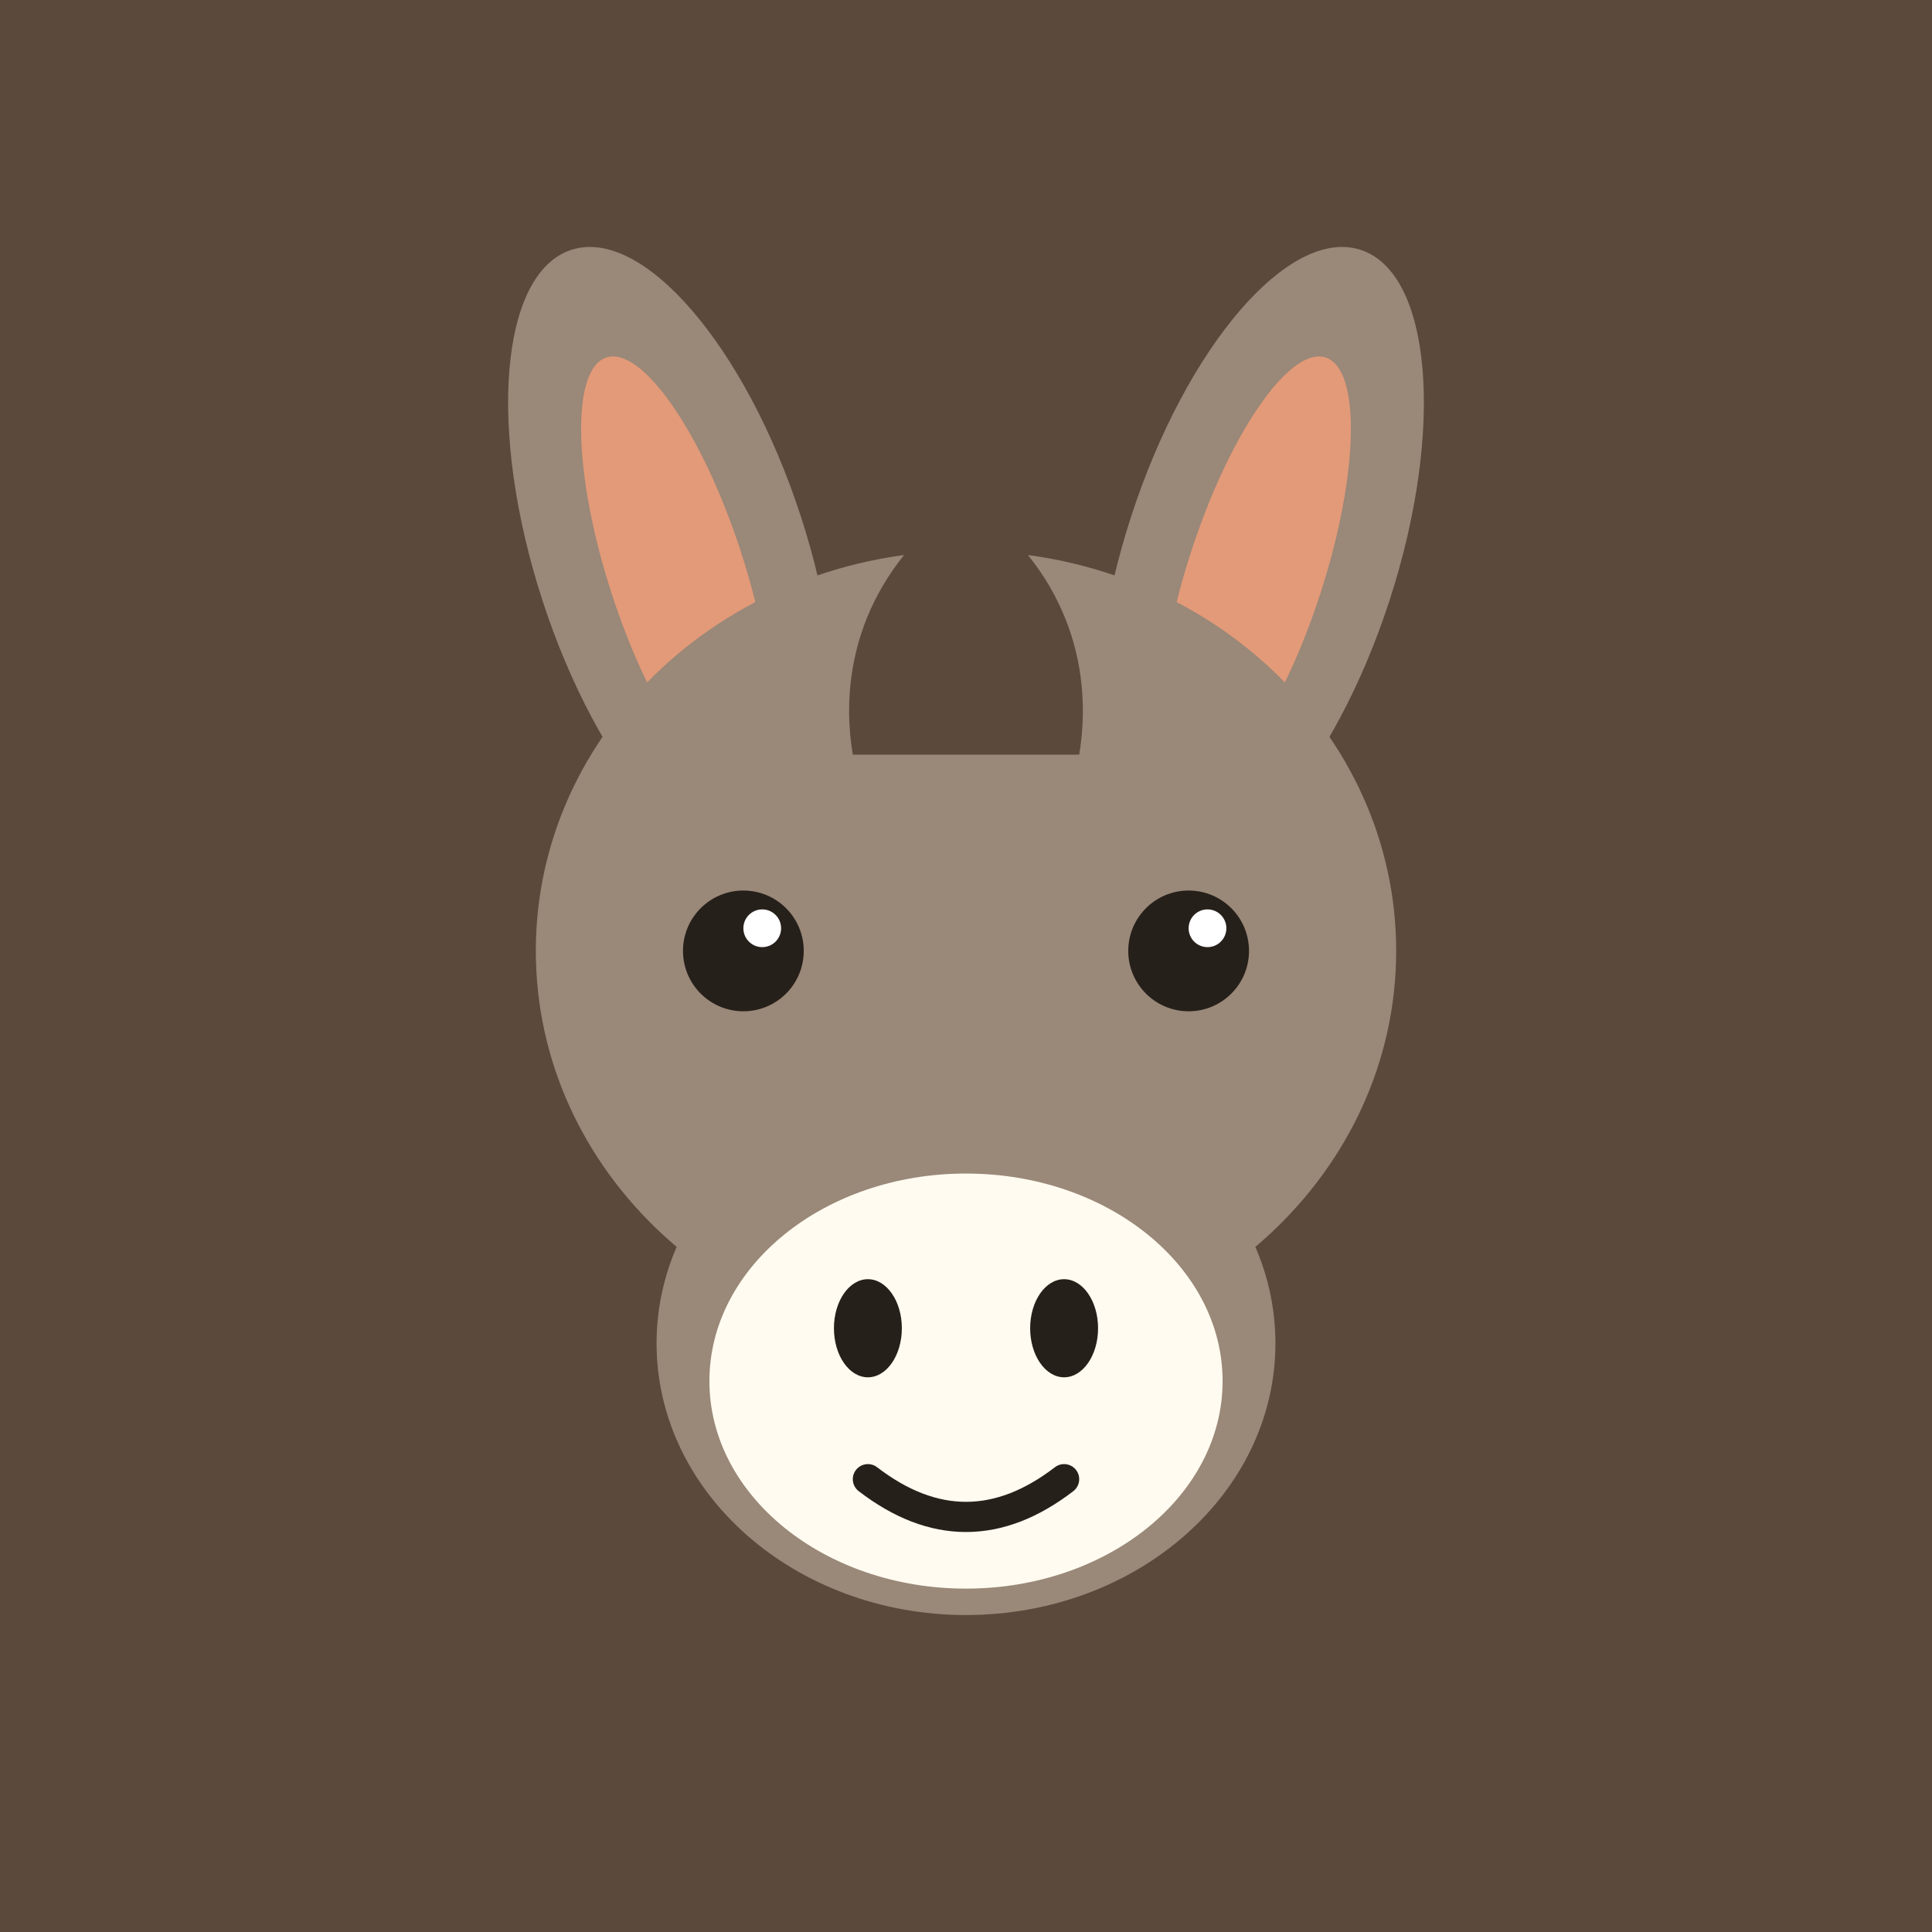
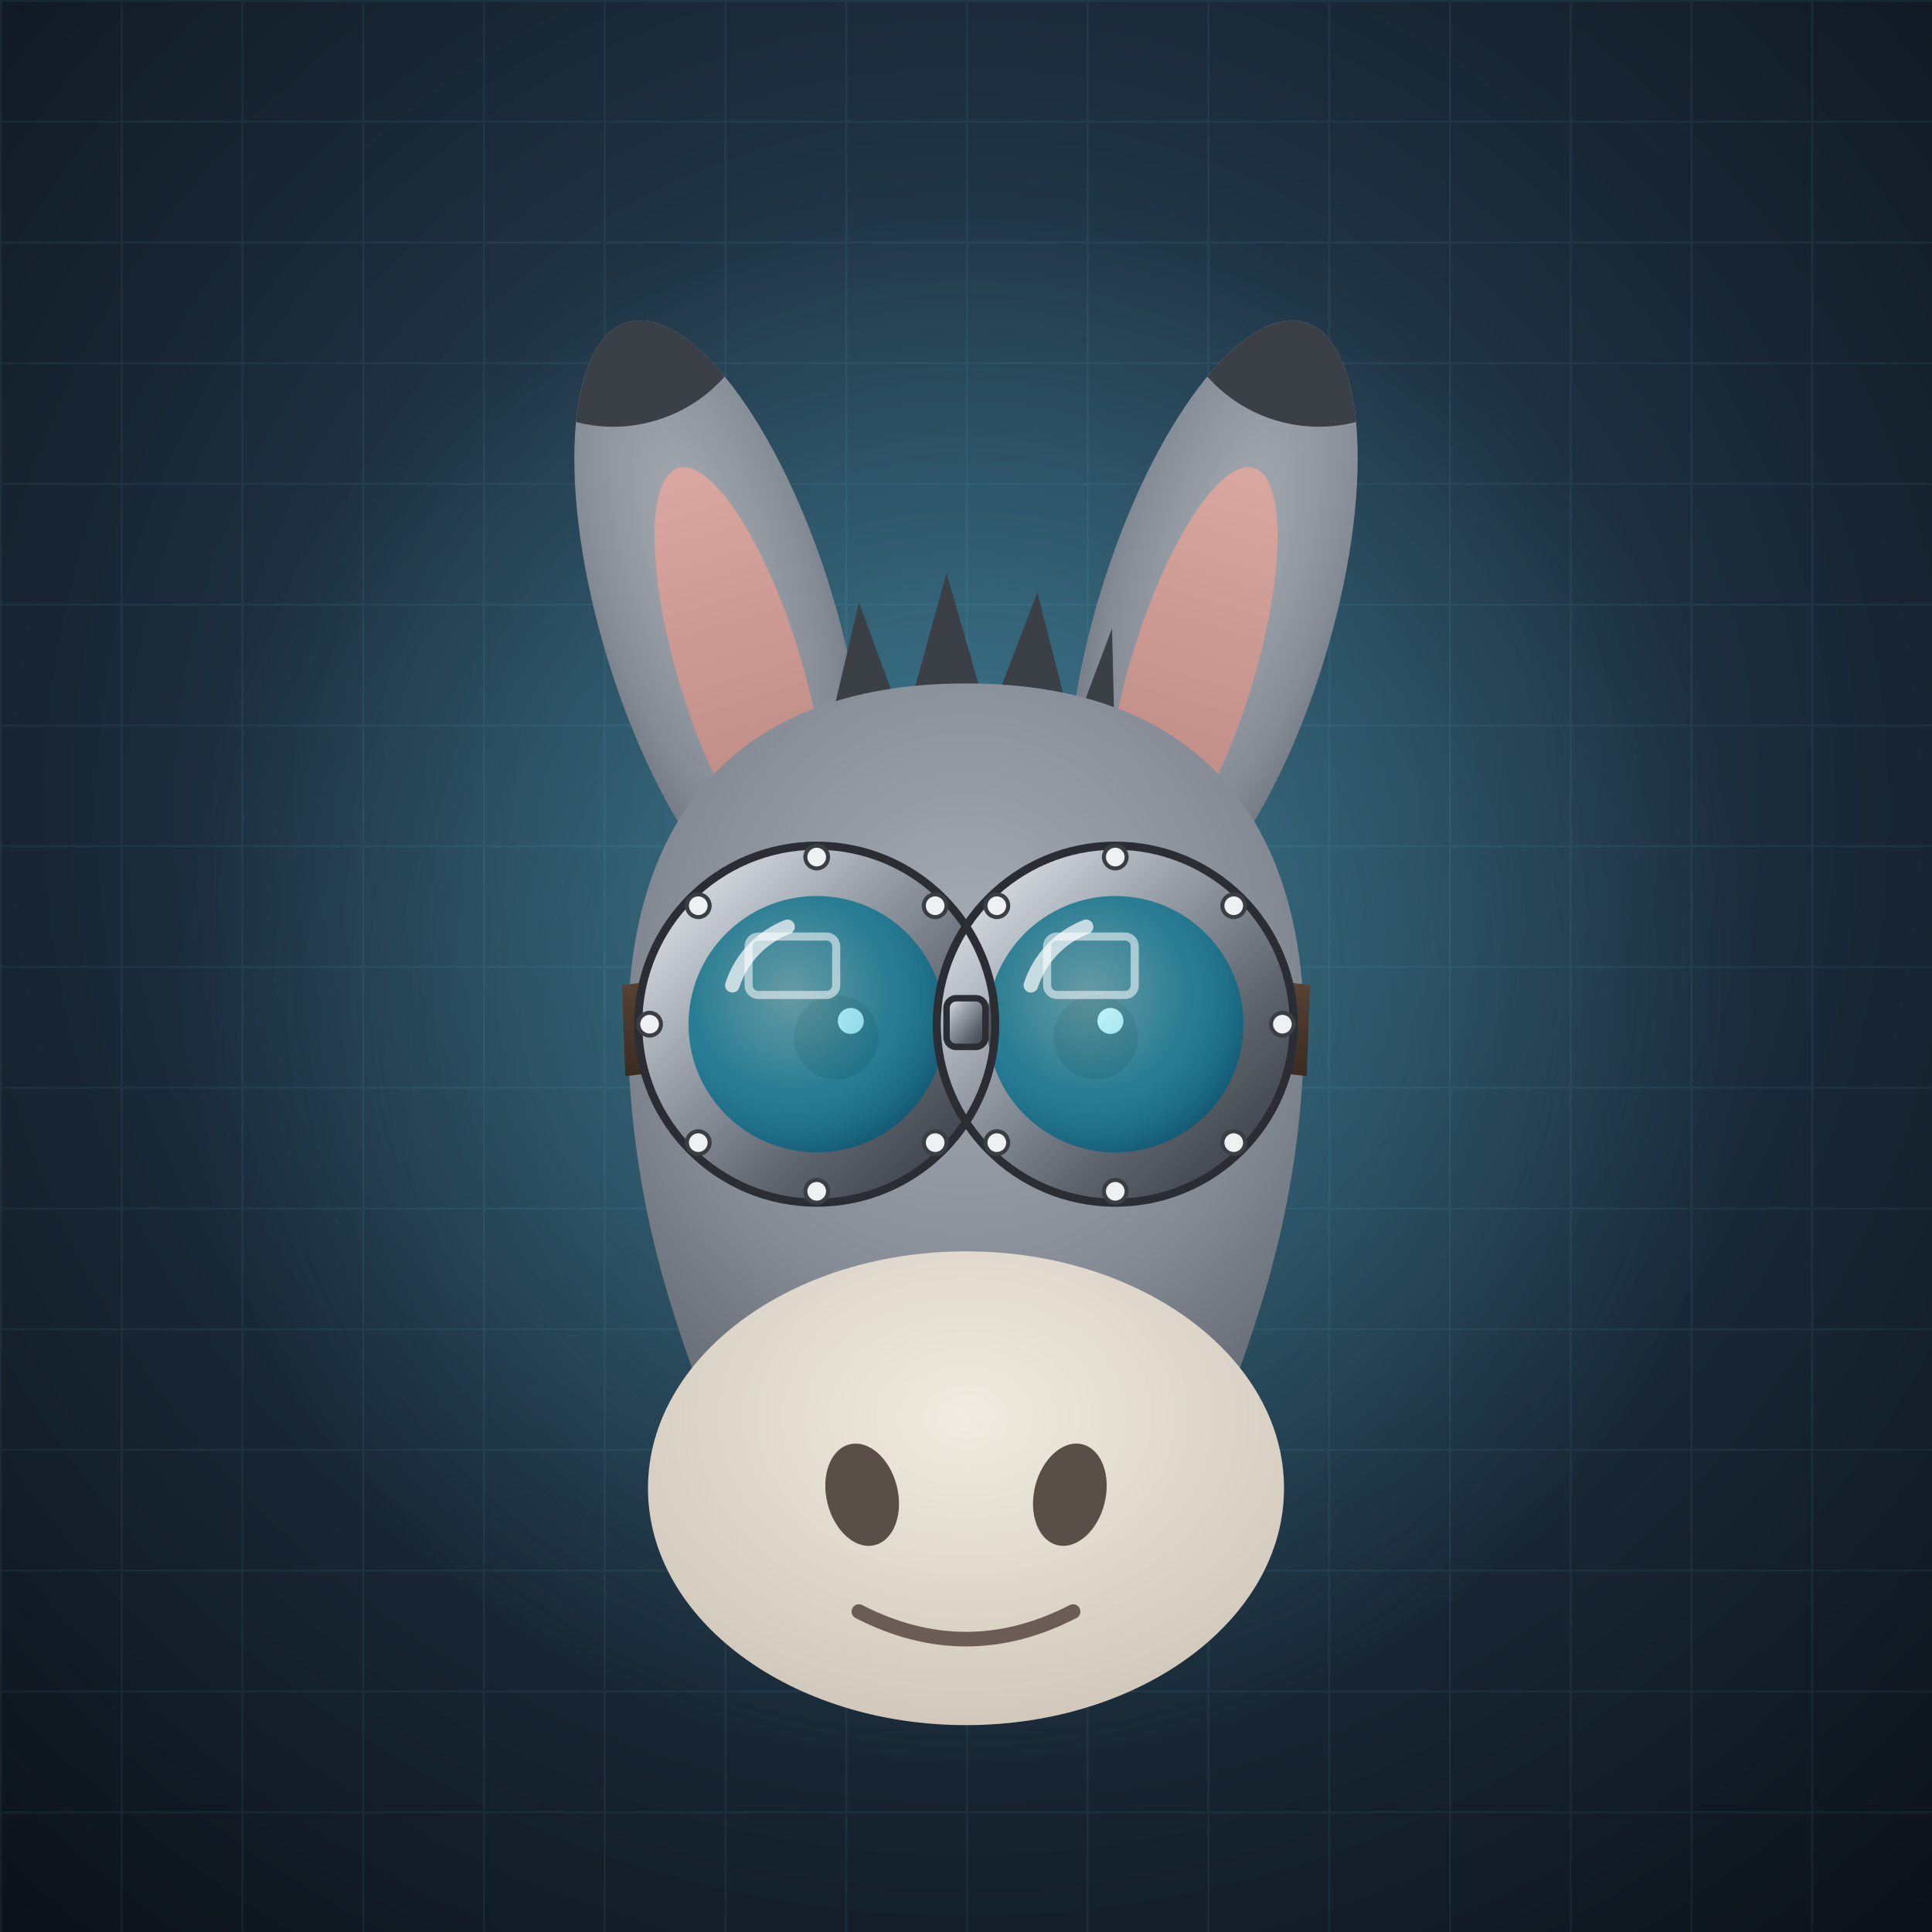
- <svg xmlns="http://www.w3.org/2000/svg" viewBox="0 0 512 512">
-   <rect width="512" height="512" fill="#5B4A3B" />
-   <g transform="rotate(-18 178 148)">
-     <ellipse cx="178" cy="148" rx="36" ry="86" fill="#9A8878" />
-     <ellipse cx="178" cy="152" rx="18" ry="60" fill="#E39A78" />
+ <svg xmlns="http://www.w3.org/2000/svg" viewBox="0 0 1024 1024" width="512" height="512">
+   <defs>
+     <radialGradient id="bg" cx="50%" cy="42%" r="75%">
+       <stop offset="0" stop-color="#2f5368" />
+       <stop offset="0.55" stop-color="#1b2b3a" />
+       <stop offset="1" stop-color="#0c1219" />
+     </radialGradient>
+     <radialGradient id="glow" cx="50%" cy="50%" r="50%">
+       <stop offset="0" stop-color="#5fd6ef" stop-opacity="0.35" />
+       <stop offset="1" stop-color="#5fd6ef" stop-opacity="0" />
+     </radialGradient>
+     <pattern id="grid" width="64" height="64" patternUnits="userSpaceOnUse">
+       <path d="M64 0 L0 0 0 64" fill="none" stroke="#7fd8ff" stroke-opacity="0.07" stroke-width="2" />
+     </pattern>
+   </defs>
+   <rect width="1024" height="1024" fill="url(#bg)" />
+   <rect width="1024" height="1024" fill="url(#grid)" />
+   <circle cx="512" cy="520" r="420" fill="url(#glow)" />
+   <defs>
+     <radialGradient id="coat" cx="50%" cy="38%" r="65%">
+       <stop offset="0" stop-color="#a7adb5" />
+       <stop offset="0.7" stop-color="#868c95" />
+       <stop offset="1" stop-color="#6c727b" />
+     </radialGradient>
+     <linearGradient id="earIn" x1="0" y1="0" x2="0" y2="1">
+       <stop offset="0" stop-color="#d9a7a0" />
+       <stop offset="1" stop-color="#b98580" />
+     </linearGradient>
+     <radialGradient id="muzzle" cx="50%" cy="35%" r="70%">
+       <stop offset="0" stop-color="#f1ebe1" />
+       <stop offset="1" stop-color="#cfc6b8" />
+     </radialGradient>
+     <linearGradient id="iron" x1="0" y1="0" x2="1" y2="1">
+       <stop offset="0" stop-color="#e3e7ec" />
+       <stop offset="0.35" stop-color="#9aa1aa" />
+       <stop offset="0.7" stop-color="#5d636c" />
+       <stop offset="1" stop-color="#3a3f46" />
+     </linearGradient>
+     <radialGradient id="glass" cx="40%" cy="38%" r="70%">
+       <stop offset="0" stop-color="#9ff6ff" stop-opacity="0.55" />
+       <stop offset="0.55" stop-color="#2fb4d2" stop-opacity="0.6" />
+       <stop offset="1" stop-color="#0d4f6b" stop-opacity="0.95" />
+     </radialGradient>
+     <linearGradient id="strap" x1="0" y1="0" x2="0" y2="1">
+       <stop offset="0" stop-color="#5b4536" />
+       <stop offset="1" stop-color="#3b2b21" />
+     </linearGradient>
+     <clipPath id="earL">
+       <ellipse cx="360" cy="260" rx="72" ry="195" />
+     </clipPath>
+     <clipPath id="earR">
+       <ellipse cx="664" cy="260" rx="72" ry="195" />
+     </clipPath>
+   </defs>
+   <g transform="translate(512 548) scale(0.86) translate(-512 -512)">
+     <g transform="rotate(-17 360 260)">
+       <ellipse cx="360" cy="260" rx="72" ry="195" fill="url(#coat)" />
+       <ellipse cx="364" cy="290" rx="38" ry="130" fill="url(#earIn)" />
+       <ellipse cx="360" cy="40" rx="90" ry="88" fill="#3b3f46" clip-path="url(#earL)" />
+     </g>
+     <g transform="rotate(17 664 260)">
+       <ellipse cx="664" cy="260" rx="72" ry="195" fill="url(#coat)" />
+       <ellipse cx="660" cy="290" rx="38" ry="130" fill="url(#earIn)" />
+       <ellipse cx="664" cy="40" rx="90" ry="88" fill="#3b3f46" clip-path="url(#earR)" />
+     </g>
+     <path d="M424 340 L446 246 L474 322 L500 228 L526 318 L556 240 L578 326 L602 262 L604 346 Z" fill="#3b3f46" />
+     <path d="M512 296 C658 296 726 384 720 528 C716 622 692 690 668 752 L356 752 C332 690 308 622 304 528 C298 384 366 296 512 296 Z" fill="url(#coat)" />
+     <ellipse cx="512" cy="792" rx="196" ry="146" fill="url(#muzzle)" />
+     <ellipse cx="448" cy="796" rx="22" ry="32" transform="rotate(-14 448 796)" fill="#5a4e48" />
+     <ellipse cx="576" cy="796" rx="22" ry="32" transform="rotate(14 576 796)" fill="#5a4e48" />
+     <path d="M446 868 Q512 902 578 868" fill="none" stroke="#6b5d55" stroke-width="9" stroke-linecap="round" />
+     <path d="M300 482 C380 470 644 470 724 482 L722 538 C642 528 382 528 302 538 Z" fill="url(#strap)" />
+     <g>
+       <circle cx="420" cy="506" r="80" fill="#1f2a36" />
+       <circle cx="604" cy="506" r="80" fill="#1f2a36" />
+       <circle cx="432" cy="514" r="26" fill="#0e141b" />
+       <circle cx="592" cy="514" r="26" fill="#0e141b" />
+       <circle cx="441" cy="504" r="8" fill="#ffffff" />
+       <circle cx="601" cy="504" r="8" fill="#ffffff" />
+       <circle cx="420" cy="506" r="80" fill="url(#glass)" />
+       <circle cx="604" cy="506" r="80" fill="url(#glass)" />
+       <rect x="378" y="452" width="54" height="36" rx="6" fill="none" stroke="#ffffff" stroke-opacity="0.55" stroke-width="5" />
+       <rect x="562" y="452" width="54" height="36" rx="6" fill="none" stroke="#ffffff" stroke-opacity="0.55" stroke-width="5" />
+       <path d="M368 482 A58 58 0 0 1 402 446" fill="none" stroke="#ffffff" stroke-opacity="0.7" stroke-width="9" stroke-linecap="round" />
+       <path d="M552 482 A58 58 0 0 1 586 446" fill="none" stroke="#ffffff" stroke-opacity="0.7" stroke-width="9" stroke-linecap="round" />
+       <circle cx="420" cy="506" r="94" fill="none" stroke="url(#iron)" stroke-width="30" />
+       <circle cx="604" cy="506" r="94" fill="none" stroke="url(#iron)" stroke-width="30" />
+       <circle cx="420" cy="506" r="110" fill="none" stroke="#2a2e34" stroke-width="5" />
+       <circle cx="604" cy="506" r="110" fill="none" stroke="#2a2e34" stroke-width="5" />
+       <rect x="500" y="490" width="24" height="30" rx="6" fill="url(#iron)" stroke="#2a2e34" stroke-width="4" />
+       <g fill="#eef1f4" stroke="#3a3f46" stroke-width="2.5">
+         <circle cx="420" cy="403" r="7" />
+         <circle cx="493" cy="433" r="7" />
+         <circle cx="523" cy="506" r="0" />
+         <circle cx="493" cy="579" r="7" />
+         <circle cx="420" cy="609" r="7" />
+         <circle cx="347" cy="579" r="7" />
+         <circle cx="317" cy="506" r="7" />
+         <circle cx="347" cy="433" r="7" />
+         <circle cx="604" cy="403" r="7" />
+         <circle cx="677" cy="433" r="7" />
+         <circle cx="707" cy="506" r="7" />
+         <circle cx="677" cy="579" r="7" />
+         <circle cx="604" cy="609" r="7" />
+         <circle cx="531" cy="579" r="7" />
+         <circle cx="531" cy="433" r="7" />
+       </g>
+     </g>
  </g>
-   <g transform="rotate(18 334 148)">
-     <ellipse cx="334" cy="148" rx="36" ry="86" fill="#9A8878" />
-     <ellipse cx="334" cy="152" rx="18" ry="60" fill="#E39A78" />
-   </g>
-   <ellipse cx="256" cy="252" rx="114" ry="106" fill="#9A8878" />
-   <ellipse cx="256" cy="356" rx="82" ry="72" fill="#9A8878" />
-   <path d="M256 132 c26 18 34 44 30 68 h-60 c-4 -24 4 -50 30 -68 z" fill="#5B4A3B" />
-   <ellipse cx="256" cy="366" rx="68" ry="55" fill="#FFFBF0" />
-   <ellipse cx="230" cy="352" rx="9" ry="13" fill="#26201B" />
-   <ellipse cx="282" cy="352" rx="9" ry="13" fill="#26201B" />
-   <path d="M230 392 q26 20 52 0" stroke="#26201B" stroke-width="8" fill="none" stroke-linecap="round" />
-   <circle cx="197" cy="252" r="16" fill="#26201B" />
-   <circle cx="315" cy="252" r="16" fill="#26201B" />
-   <circle cx="202" cy="246" r="5" fill="#FFFFFF" />
-   <circle cx="320" cy="246" r="5" fill="#FFFFFF" />
</svg>
